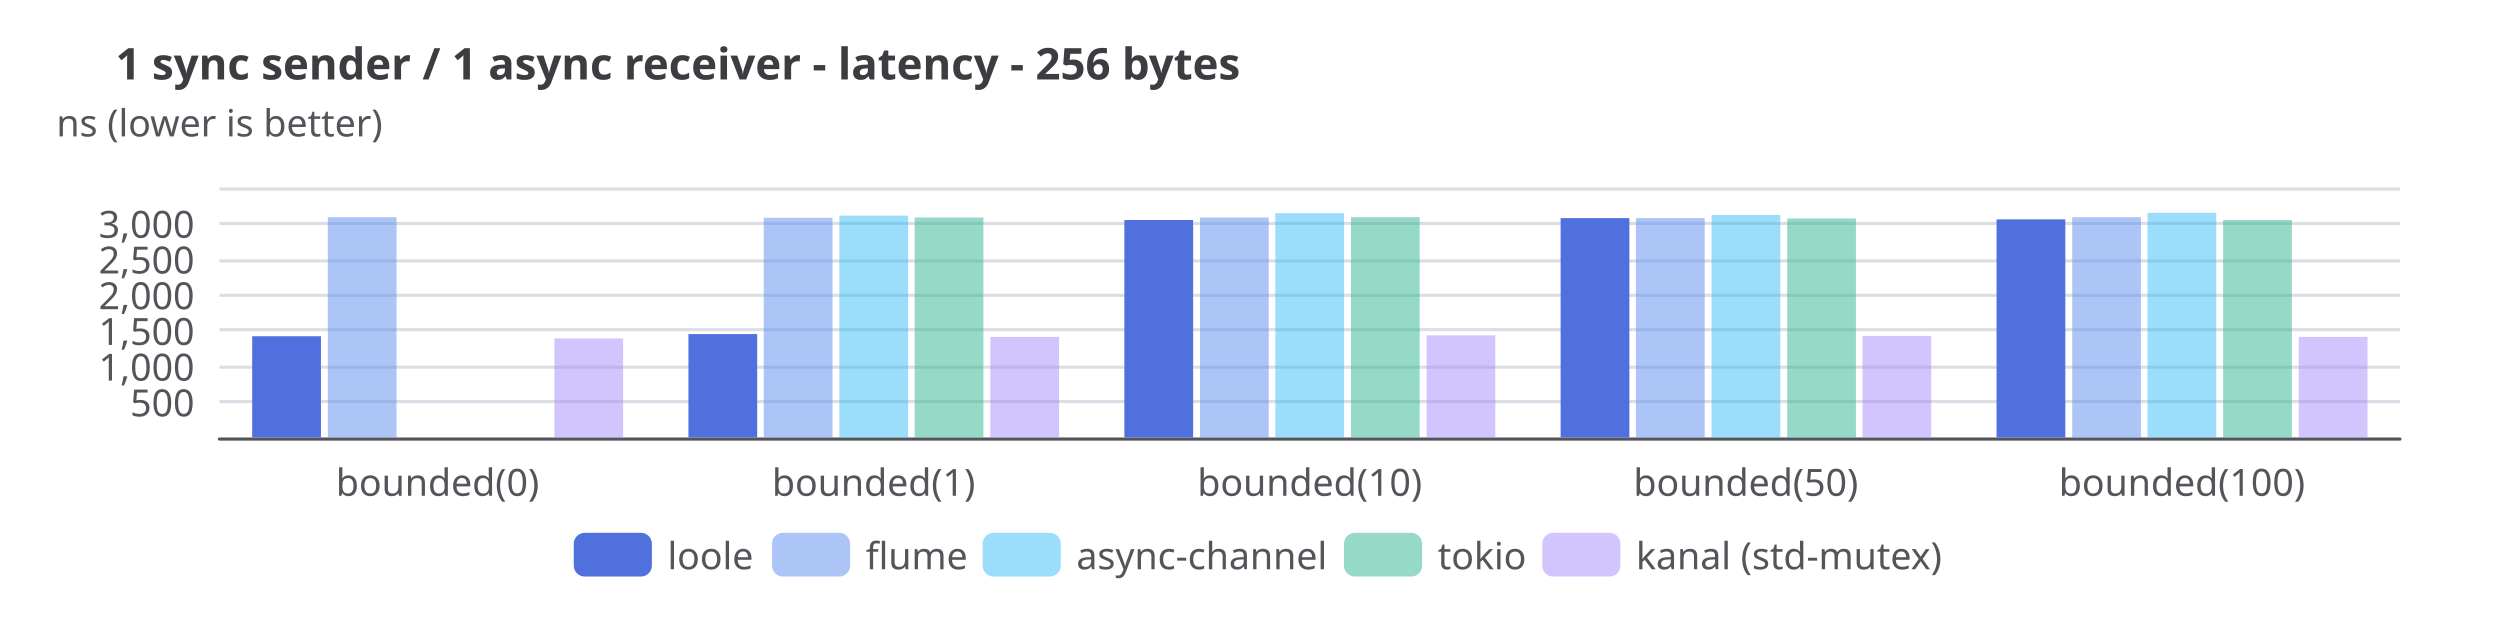
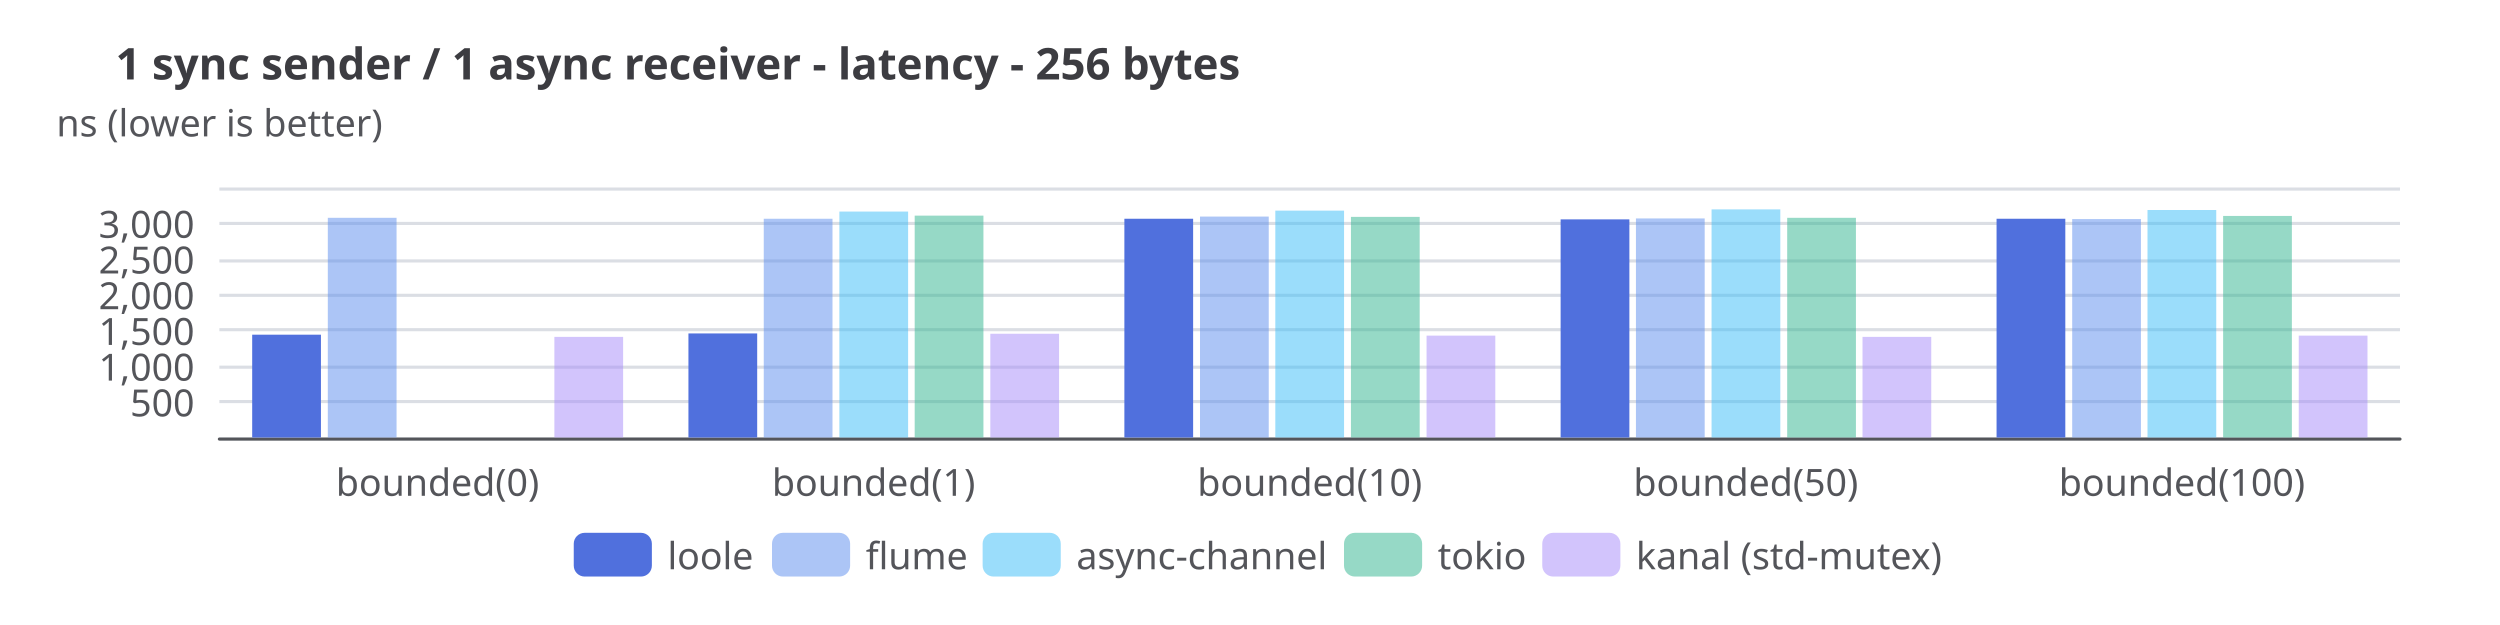
<svg xmlns="http://www.w3.org/2000/svg" width="800" height="200" version="1.1" baseProfile="full" viewBox="0 0 800 200">
  <rect width="800" height="200" x="0" y="0" fill="white" />
  <path d="M70.2 140.5L768 140.5" fill="none" pointer-events="visible" stroke="#dbdee4" class="zr18-cls-128" />
  <path d="M70.2 128.5L768 128.5" fill="none" pointer-events="visible" stroke="#dbdee4" class="zr18-cls-128" />
  <path d="M70.2 117.5L768 117.5" fill="none" pointer-events="visible" stroke="#dbdee4" class="zr18-cls-128" />
  <path d="M70.2 105.5L768 105.5" fill="none" pointer-events="visible" stroke="#dbdee4" class="zr18-cls-128" />
  <path d="M70.2 94.5L768 94.5" fill="none" pointer-events="visible" stroke="#dbdee4" class="zr18-cls-128" />
  <path d="M70.2 83.5L768 83.5" fill="none" pointer-events="visible" stroke="#dbdee4" class="zr18-cls-128" />
  <path d="M70.2 71.5L768 71.5" fill="none" pointer-events="visible" stroke="#dbdee4" class="zr18-cls-128" />
  <path d="M70.2 60.5L768 60.5" fill="none" pointer-events="visible" stroke="#dbdee4" class="zr18-cls-128" />
  <text dominant-baseline="central" text-anchor="middle" style="font-size:12px;font-family:sans-serif;" xml:space="preserve" y="-6" transform="translate(70.24 45)" fill="#54555a">ns (lower is better)</text>
  <path d="M70.2 140.5L768 140.5" fill="none" pointer-events="visible" stroke="#54555a" stroke-linecap="round" class="zr18-cls-128" />
  <text dominant-baseline="central" text-anchor="end" style="font-size:12px;font-family:sans-serif;" transform="translate(62.24 128.5714)" fill="#54555a">500</text>
  <text dominant-baseline="central" text-anchor="end" style="font-size:12px;font-family:sans-serif;" transform="translate(62.24 117.1429)" fill="#54555a">1,000</text>
  <text dominant-baseline="central" text-anchor="end" style="font-size:12px;font-family:sans-serif;" transform="translate(62.24 105.7143)" fill="#54555a">1,500</text>
  <text dominant-baseline="central" text-anchor="end" style="font-size:12px;font-family:sans-serif;" transform="translate(62.24 94.2857)" fill="#54555a">2,000</text>
  <text dominant-baseline="central" text-anchor="end" style="font-size:12px;font-family:sans-serif;" transform="translate(62.24 82.8571)" fill="#54555a">2,500</text>
  <text dominant-baseline="central" text-anchor="end" style="font-size:12px;font-family:sans-serif;" transform="translate(62.24 71.4286)" fill="#54555a">3,000</text>
  <text dominant-baseline="central" text-anchor="middle" style="font-size:12px;font-family:sans-serif;" y="6" transform="translate(140.016 148)" fill="#54555a">bounded(0)</text>
  <text dominant-baseline="central" text-anchor="middle" style="font-size:12px;font-family:sans-serif;" y="6" transform="translate(279.568 148)" fill="#54555a">bounded(1)</text>
  <text dominant-baseline="central" text-anchor="middle" style="font-size:12px;font-family:sans-serif;" y="6" transform="translate(419.12 148)" fill="#54555a">bounded(10)</text>
  <text dominant-baseline="central" text-anchor="middle" style="font-size:12px;font-family:sans-serif;" y="6" transform="translate(558.672 148)" fill="#54555a">bounded(50)</text>
  <text dominant-baseline="central" text-anchor="middle" style="font-size:12px;font-family:sans-serif;" y="6" transform="translate(698.224 148)" fill="#54555a">bounded(100)</text>
-   <path d="M80.7 140l22 0l0 -32.4l-22 0Z" fill="#5070dd" ecmeta_series_index="0" ecmeta_data_index="0" ecmeta_ssr_type="chart" class="zr18-cls-129" />
-   <path d="M220.3 140l22 0l0 -33.1l-22 0Z" fill="#5070dd" ecmeta_series_index="0" ecmeta_data_index="1" ecmeta_ssr_type="chart" class="zr18-cls-129" />
-   <path d="M359.8 140l22 0l0 -69.6l-22 0Z" fill="#5070dd" ecmeta_series_index="0" ecmeta_data_index="2" ecmeta_ssr_type="chart" class="zr18-cls-129" />
-   <path d="M499.4 140l22 0l0 -70.2l-22 0Z" fill="#5070dd" ecmeta_series_index="0" ecmeta_data_index="3" ecmeta_ssr_type="chart" class="zr18-cls-129" />
-   <path d="M638.9 140l22 0l0 -69.8l-22 0Z" fill="#5070dd" ecmeta_series_index="0" ecmeta_data_index="4" ecmeta_ssr_type="chart" class="zr18-cls-129" />
-   <path d="M104.9 140l22 0l0 -70.5l-22 0Z" fill="rgb(91,141,239)" fill-opacity="0.5" ecmeta_series_index="1" ecmeta_data_index="0" ecmeta_ssr_type="chart" class="zr18-cls-130" />
-   <path d="M244.4 140l22 0l0 -70.3l-22 0Z" fill="rgb(91,141,239)" fill-opacity="0.5" ecmeta_series_index="1" ecmeta_data_index="1" ecmeta_ssr_type="chart" class="zr18-cls-130" />
-   <path d="M384 140l22 0l0 -70.4l-22 0Z" fill="rgb(91,141,239)" fill-opacity="0.5" ecmeta_series_index="1" ecmeta_data_index="2" ecmeta_ssr_type="chart" class="zr18-cls-130" />
-   <path d="M523.5 140l22 0l0 -70.2l-22 0Z" fill="rgb(91,141,239)" fill-opacity="0.5" ecmeta_series_index="1" ecmeta_data_index="3" ecmeta_ssr_type="chart" class="zr18-cls-130" />
-   <path d="M663.1 140l22 0l0 -70.5l-22 0Z" fill="rgb(91,141,239)" fill-opacity="0.5" ecmeta_series_index="1" ecmeta_data_index="4" ecmeta_ssr_type="chart" class="zr18-cls-130" />
-   <path d="M268.6 140l22 0l0 -71l-22 0Z" fill="rgb(56,189,248)" fill-opacity="0.5" ecmeta_series_index="2" ecmeta_data_index="1" ecmeta_ssr_type="chart" class="zr18-cls-131" />
-   <path d="M408.1 140l22 0l0 -71.8l-22 0Z" fill="rgb(56,189,248)" fill-opacity="0.5" ecmeta_series_index="2" ecmeta_data_index="2" ecmeta_ssr_type="chart" class="zr18-cls-131" />
-   <path d="M547.7 140l22 0l0 -71.2l-22 0Z" fill="rgb(56,189,248)" fill-opacity="0.5" ecmeta_series_index="2" ecmeta_data_index="3" ecmeta_ssr_type="chart" class="zr18-cls-131" />
-   <path d="M687.2 140l22 0l0 -71.9l-22 0Z" fill="rgb(56,189,248)" fill-opacity="0.5" ecmeta_series_index="2" ecmeta_data_index="4" ecmeta_ssr_type="chart" class="zr18-cls-131" />
-   <path d="M292.7 140l22 0l0 -70.4l-22 0Z" fill="rgb(47,181,142)" fill-opacity="0.5" ecmeta_series_index="3" ecmeta_data_index="1" ecmeta_ssr_type="chart" class="zr18-cls-132" />
-   <path d="M432.3 140l22 0l0 -70.5l-22 0Z" fill="rgb(47,181,142)" fill-opacity="0.5" ecmeta_series_index="3" ecmeta_data_index="2" ecmeta_ssr_type="chart" class="zr18-cls-132" />
-   <path d="M571.9 140l22 0l0 -70.1l-22 0Z" fill="rgb(47,181,142)" fill-opacity="0.5" ecmeta_series_index="3" ecmeta_data_index="3" ecmeta_ssr_type="chart" class="zr18-cls-132" />
-   <path d="M711.4 140l22 0l0 -69.6l-22 0Z" fill="rgb(47,181,142)" fill-opacity="0.5" ecmeta_series_index="3" ecmeta_data_index="4" ecmeta_ssr_type="chart" class="zr18-cls-132" />
-   <path d="M177.4 140l22 0l0 -31.7l-22 0Z" fill="rgb(167,139,250)" fill-opacity="0.5" ecmeta_series_index="4" ecmeta_data_index="0" ecmeta_ssr_type="chart" class="zr18-cls-133" />
-   <path d="M316.9 140l22 0l0 -32.2l-22 0Z" fill="rgb(167,139,250)" fill-opacity="0.5" ecmeta_series_index="4" ecmeta_data_index="1" ecmeta_ssr_type="chart" class="zr18-cls-133" />
-   <path d="M456.5 140l22 0l0 -32.7l-22 0Z" fill="rgb(167,139,250)" fill-opacity="0.5" ecmeta_series_index="4" ecmeta_data_index="2" ecmeta_ssr_type="chart" class="zr18-cls-133" />
-   <path d="M596 140l22 0l0 -32.5l-22 0Z" fill="rgb(167,139,250)" fill-opacity="0.5" ecmeta_series_index="4" ecmeta_data_index="3" ecmeta_ssr_type="chart" class="zr18-cls-133" />
-   <path d="M735.6 140l22 0l0 -32.2l-22 0Z" fill="rgb(167,139,250)" fill-opacity="0.5" ecmeta_series_index="4" ecmeta_data_index="4" ecmeta_ssr_type="chart" class="zr18-cls-133" />
+   <path d="M80.7 140l22 0l0 -32.9l-22 0Z" fill="#5070dd" ecmeta_series_index="0" ecmeta_data_index="0" ecmeta_ssr_type="chart" class="zr18-cls-129" />
+   <path d="M220.3 140l22 0l0 -33.3l-22 0Z" fill="#5070dd" ecmeta_series_index="0" ecmeta_data_index="1" ecmeta_ssr_type="chart" class="zr18-cls-129" />
+   <path d="M359.8 140l22 0l0 -70l-22 0Z" fill="#5070dd" ecmeta_series_index="0" ecmeta_data_index="2" ecmeta_ssr_type="chart" class="zr18-cls-129" />
+   <path d="M499.4 140l22 0l0 -69.8l-22 0Z" fill="#5070dd" ecmeta_series_index="0" ecmeta_data_index="3" ecmeta_ssr_type="chart" class="zr18-cls-129" />
+   <path d="M638.9 140l22 0l0 -70l-22 0Z" fill="#5070dd" ecmeta_series_index="0" ecmeta_data_index="4" ecmeta_ssr_type="chart" class="zr18-cls-129" />
+   <path d="M104.9 140l22 0l0 -70.3l-22 0Z" fill="rgb(91,141,239)" fill-opacity="0.5" ecmeta_series_index="1" ecmeta_data_index="0" ecmeta_ssr_type="chart" class="zr18-cls-130" />
+   <path d="M244.4 140l22 0l0 -70l-22 0Z" fill="rgb(91,141,239)" fill-opacity="0.5" ecmeta_series_index="1" ecmeta_data_index="1" ecmeta_ssr_type="chart" class="zr18-cls-130" />
+   <path d="M384 140l22 0l0 -70.7l-22 0Z" fill="rgb(91,141,239)" fill-opacity="0.5" ecmeta_series_index="1" ecmeta_data_index="2" ecmeta_ssr_type="chart" class="zr18-cls-130" />
+   <path d="M523.5 140l22 0l0 -70.1l-22 0Z" fill="rgb(91,141,239)" fill-opacity="0.5" ecmeta_series_index="1" ecmeta_data_index="3" ecmeta_ssr_type="chart" class="zr18-cls-130" />
+   <path d="M663.1 140l22 0l0 -69.9l-22 0Z" fill="rgb(91,141,239)" fill-opacity="0.5" ecmeta_series_index="1" ecmeta_data_index="4" ecmeta_ssr_type="chart" class="zr18-cls-130" />
+   <path d="M268.6 140l22 0l0 -72.3l-22 0Z" fill="rgb(56,189,248)" fill-opacity="0.5" ecmeta_series_index="2" ecmeta_data_index="1" ecmeta_ssr_type="chart" class="zr18-cls-131" />
+   <path d="M408.1 140l22 0l0 -72.6l-22 0Z" fill="rgb(56,189,248)" fill-opacity="0.5" ecmeta_series_index="2" ecmeta_data_index="2" ecmeta_ssr_type="chart" class="zr18-cls-131" />
+   <path d="M547.7 140l22 0l0 -73l-22 0Z" fill="rgb(56,189,248)" fill-opacity="0.5" ecmeta_series_index="2" ecmeta_data_index="3" ecmeta_ssr_type="chart" class="zr18-cls-131" />
+   <path d="M687.2 140l22 0l0 -72.8l-22 0Z" fill="rgb(56,189,248)" fill-opacity="0.5" ecmeta_series_index="2" ecmeta_data_index="4" ecmeta_ssr_type="chart" class="zr18-cls-131" />
+   <path d="M292.7 140l22 0l0 -71l-22 0Z" fill="rgb(47,181,142)" fill-opacity="0.5" ecmeta_series_index="3" ecmeta_data_index="1" ecmeta_ssr_type="chart" class="zr18-cls-132" />
+   <path d="M432.3 140l22 0l0 -70.6l-22 0Z" fill="rgb(47,181,142)" fill-opacity="0.5" ecmeta_series_index="3" ecmeta_data_index="2" ecmeta_ssr_type="chart" class="zr18-cls-132" />
+   <path d="M571.9 140l22 0l0 -70.3l-22 0Z" fill="rgb(47,181,142)" fill-opacity="0.5" ecmeta_series_index="3" ecmeta_data_index="3" ecmeta_ssr_type="chart" class="zr18-cls-132" />
+   <path d="M711.4 140l22 0l0 -70.9l-22 0Z" fill="rgb(47,181,142)" fill-opacity="0.5" ecmeta_series_index="3" ecmeta_data_index="4" ecmeta_ssr_type="chart" class="zr18-cls-132" />
+   <path d="M177.4 140l22 0l0 -32.2l-22 0Z" fill="rgb(167,139,250)" fill-opacity="0.5" ecmeta_series_index="4" ecmeta_data_index="0" ecmeta_ssr_type="chart" class="zr18-cls-133" />
+   <path d="M316.9 140l22 0l0 -33.2l-22 0Z" fill="rgb(167,139,250)" fill-opacity="0.5" ecmeta_series_index="4" ecmeta_data_index="1" ecmeta_ssr_type="chart" class="zr18-cls-133" />
+   <path d="M456.5 140l22 0l0 -32.6l-22 0Z" fill="rgb(167,139,250)" fill-opacity="0.5" ecmeta_series_index="4" ecmeta_data_index="2" ecmeta_ssr_type="chart" class="zr18-cls-133" />
+   <path d="M596 140l22 0l0 -32.2l-22 0Z" fill="rgb(167,139,250)" fill-opacity="0.5" ecmeta_series_index="4" ecmeta_data_index="3" ecmeta_ssr_type="chart" class="zr18-cls-133" />
+   <path d="M735.6 140l22 0l0 -32.6l-22 0Z" fill="rgb(167,139,250)" fill-opacity="0.5" ecmeta_series_index="4" ecmeta_data_index="4" ecmeta_ssr_type="chart" class="zr18-cls-133" />
  <path d="M-5 -5.5l442.8 0l0 25l-442.8 0Z" transform="translate(183.6 170.5)" fill="rgb(0,0,0)" fill-opacity="0" stroke="#b7b9be" stroke-width="0" class="zr18-cls-128" />
  <path d="M3.5 0L21.5 0A3.5 3.5 0 0 1 25 3.5L25 10.5A3.5 3.5 0 0 1 21.5 14L3.5 14A3.5 3.5 0 0 1 0 10.5L0 3.5A3.5 3.5 0 0 1 3.5 0Z" transform="translate(183.6 170.5)" fill="#5070dd" ecmeta_series_index="0" ecmeta_data_index="0" ecmeta_ssr_type="legend" ecmeta_silent="true" class="zr18-cls-128" />
  <text dominant-baseline="central" text-anchor="start" style="font-size:12px;font-family:sans-serif;" x="30" y="7" transform="translate(183.6 170.5)" fill="#54555a">loole</text>
  <path d="M0 0l55.4 0l0 14l-55.4 0Z" transform="translate(183.6 170.5)" fill="none" pointer-events="visible" ecmeta_series_index="0" ecmeta_data_index="0" ecmeta_ssr_type="legend" class="zr18-cls-134" />
  <path d="M3.5 0L21.5 0A3.5 3.5 0 0 1 25 3.5L25 10.5A3.5 3.5 0 0 1 21.5 14L3.5 14A3.5 3.5 0 0 1 0 10.5L0 3.5A3.5 3.5 0 0 1 3.5 0Z" transform="translate(247.04 170.5)" fill="rgb(91,141,239)" fill-opacity="0.5" ecmeta_series_index="1" ecmeta_data_index="1" ecmeta_ssr_type="legend" ecmeta_silent="true" class="zr18-cls-128" />
  <text dominant-baseline="central" text-anchor="start" style="font-size:12px;font-family:sans-serif;" x="30" y="7" transform="translate(247.04 170.5)" fill="#54555a">flume</text>
  <path d="M0 0l59.4 0l0 14l-59.4 0Z" transform="translate(247.04 170.5)" fill="none" pointer-events="visible" ecmeta_series_index="1" ecmeta_data_index="1" ecmeta_ssr_type="legend" class="zr18-cls-134" />
  <path d="M3.5 0L21.5 0A3.5 3.5 0 0 1 25 3.5L25 10.5A3.5 3.5 0 0 1 21.5 14L3.5 14A3.5 3.5 0 0 1 0 10.5L0 3.5A3.5 3.5 0 0 1 3.5 0Z" transform="translate(314.44 170.5)" fill="rgb(56,189,248)" fill-opacity="0.5" ecmeta_series_index="2" ecmeta_data_index="2" ecmeta_ssr_type="legend" ecmeta_silent="true" class="zr18-cls-128" />
  <text dominant-baseline="central" text-anchor="start" style="font-size:12px;font-family:sans-serif;" x="30" y="7" transform="translate(314.44 170.5)" fill="#54555a">async-channel</text>
  <path d="M0 0l107.6 0l0 14l-107.6 0Z" transform="translate(314.44 170.5)" fill="none" pointer-events="visible" ecmeta_series_index="2" ecmeta_data_index="2" ecmeta_ssr_type="legend" class="zr18-cls-134" />
  <path d="M3.5 0L21.5 0A3.5 3.5 0 0 1 25 3.5L25 10.5A3.5 3.5 0 0 1 21.5 14L3.5 14A3.5 3.5 0 0 1 0 10.5L0 3.5A3.5 3.5 0 0 1 3.5 0Z" transform="translate(430.08 170.5)" fill="rgb(47,181,142)" fill-opacity="0.5" ecmeta_series_index="3" ecmeta_data_index="3" ecmeta_ssr_type="legend" ecmeta_silent="true" class="zr18-cls-128" />
  <text dominant-baseline="central" text-anchor="start" style="font-size:12px;font-family:sans-serif;" x="30" y="7" transform="translate(430.08 170.5)" fill="#54555a">tokio</text>
  <path d="M0 0l55.4 0l0 14l-55.4 0Z" transform="translate(430.08 170.5)" fill="none" pointer-events="visible" ecmeta_series_index="3" ecmeta_data_index="3" ecmeta_ssr_type="legend" class="zr18-cls-134" />
  <path d="M3.5 0L21.5 0A3.5 3.5 0 0 1 25 3.5L25 10.5A3.5 3.5 0 0 1 21.5 14L3.5 14A3.5 3.5 0 0 1 0 10.5L0 3.5A3.5 3.5 0 0 1 3.5 0Z" transform="translate(493.52 170.5)" fill="rgb(167,139,250)" fill-opacity="0.5" ecmeta_series_index="4" ecmeta_data_index="4" ecmeta_ssr_type="legend" ecmeta_silent="true" class="zr18-cls-128" />
  <text dominant-baseline="central" text-anchor="start" style="font-size:12px;font-family:sans-serif;" xml:space="preserve" x="30" y="7" transform="translate(493.52 170.5)" fill="#54555a">kanal (std-mutex)</text>
  <path d="M0 0l122.9 0l0 14l-122.9 0Z" transform="translate(493.52 170.5)" fill="none" pointer-events="visible" ecmeta_series_index="4" ecmeta_data_index="4" ecmeta_ssr_type="legend" class="zr18-cls-134" />
  <path d="M-5 -5l341.9 0l0 24l-341.9 0Z" transform="translate(37 13)" fill="rgb(0,0,0)" fill-opacity="0" stroke="#3c3c41" stroke-width="0" class="zr18-cls-128" />
  <text dominant-baseline="central" text-anchor="start" style="font-size:14px;font-family:sans-serif;font-weight:bold;" xml:space="preserve" y="7" transform="translate(37 13)" fill="#3c3c41">1 sync sender / 1 async receiver - latency - 256 bytes</text>
  <style>
.zr18-cls-128:hover {
pointer-events:none;
}
.zr18-cls-129:hover {
cursor:pointer;
fill:rgba(88,123,243,1);
}
.zr18-cls-130:hover {
cursor:pointer;
fill:rgba(100,155,255,0.5);
}
.zr18-cls-131:hover {
cursor:pointer;
fill:rgba(61,207,255,0.5);
}
.zr18-cls-132:hover {
cursor:pointer;
fill:rgba(51,199,156,0.5);
}
.zr18-cls-133:hover {
cursor:pointer;
fill:rgba(183,152,255,0.5);
}
.zr18-cls-134:hover {
cursor:pointer;
fill:rgba(0,0,0,0);
}



</style>
</svg>
